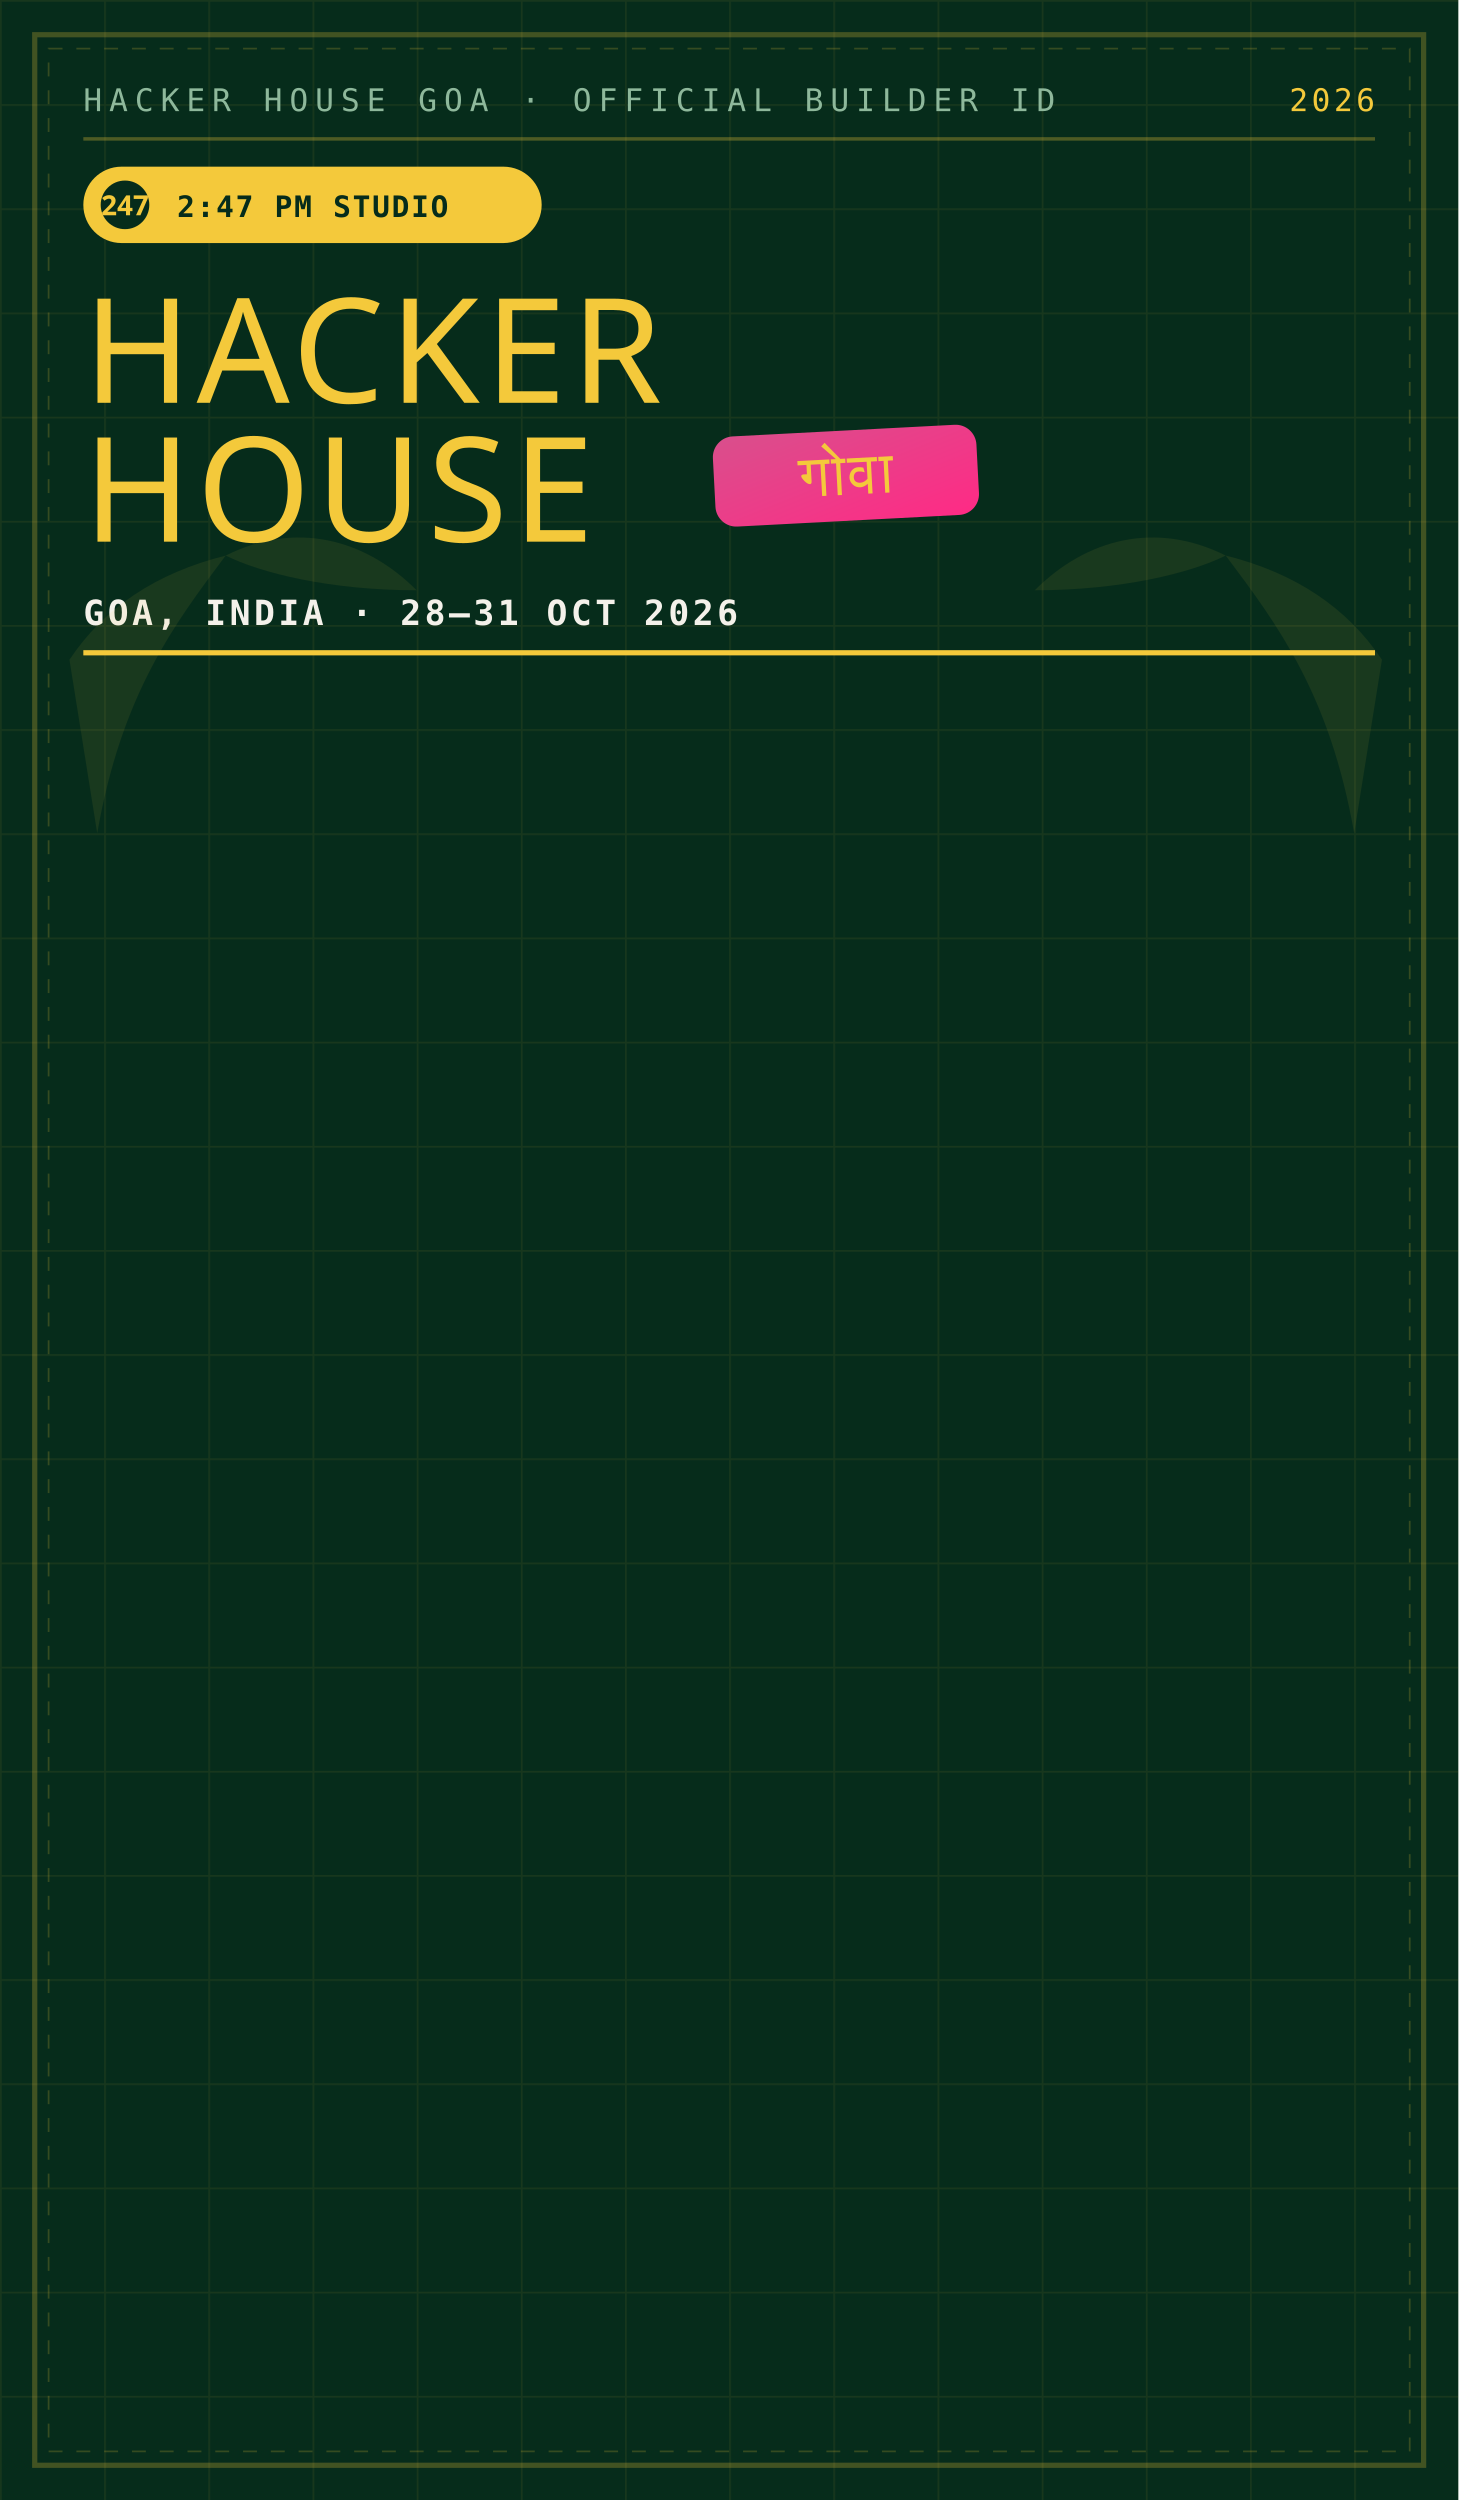
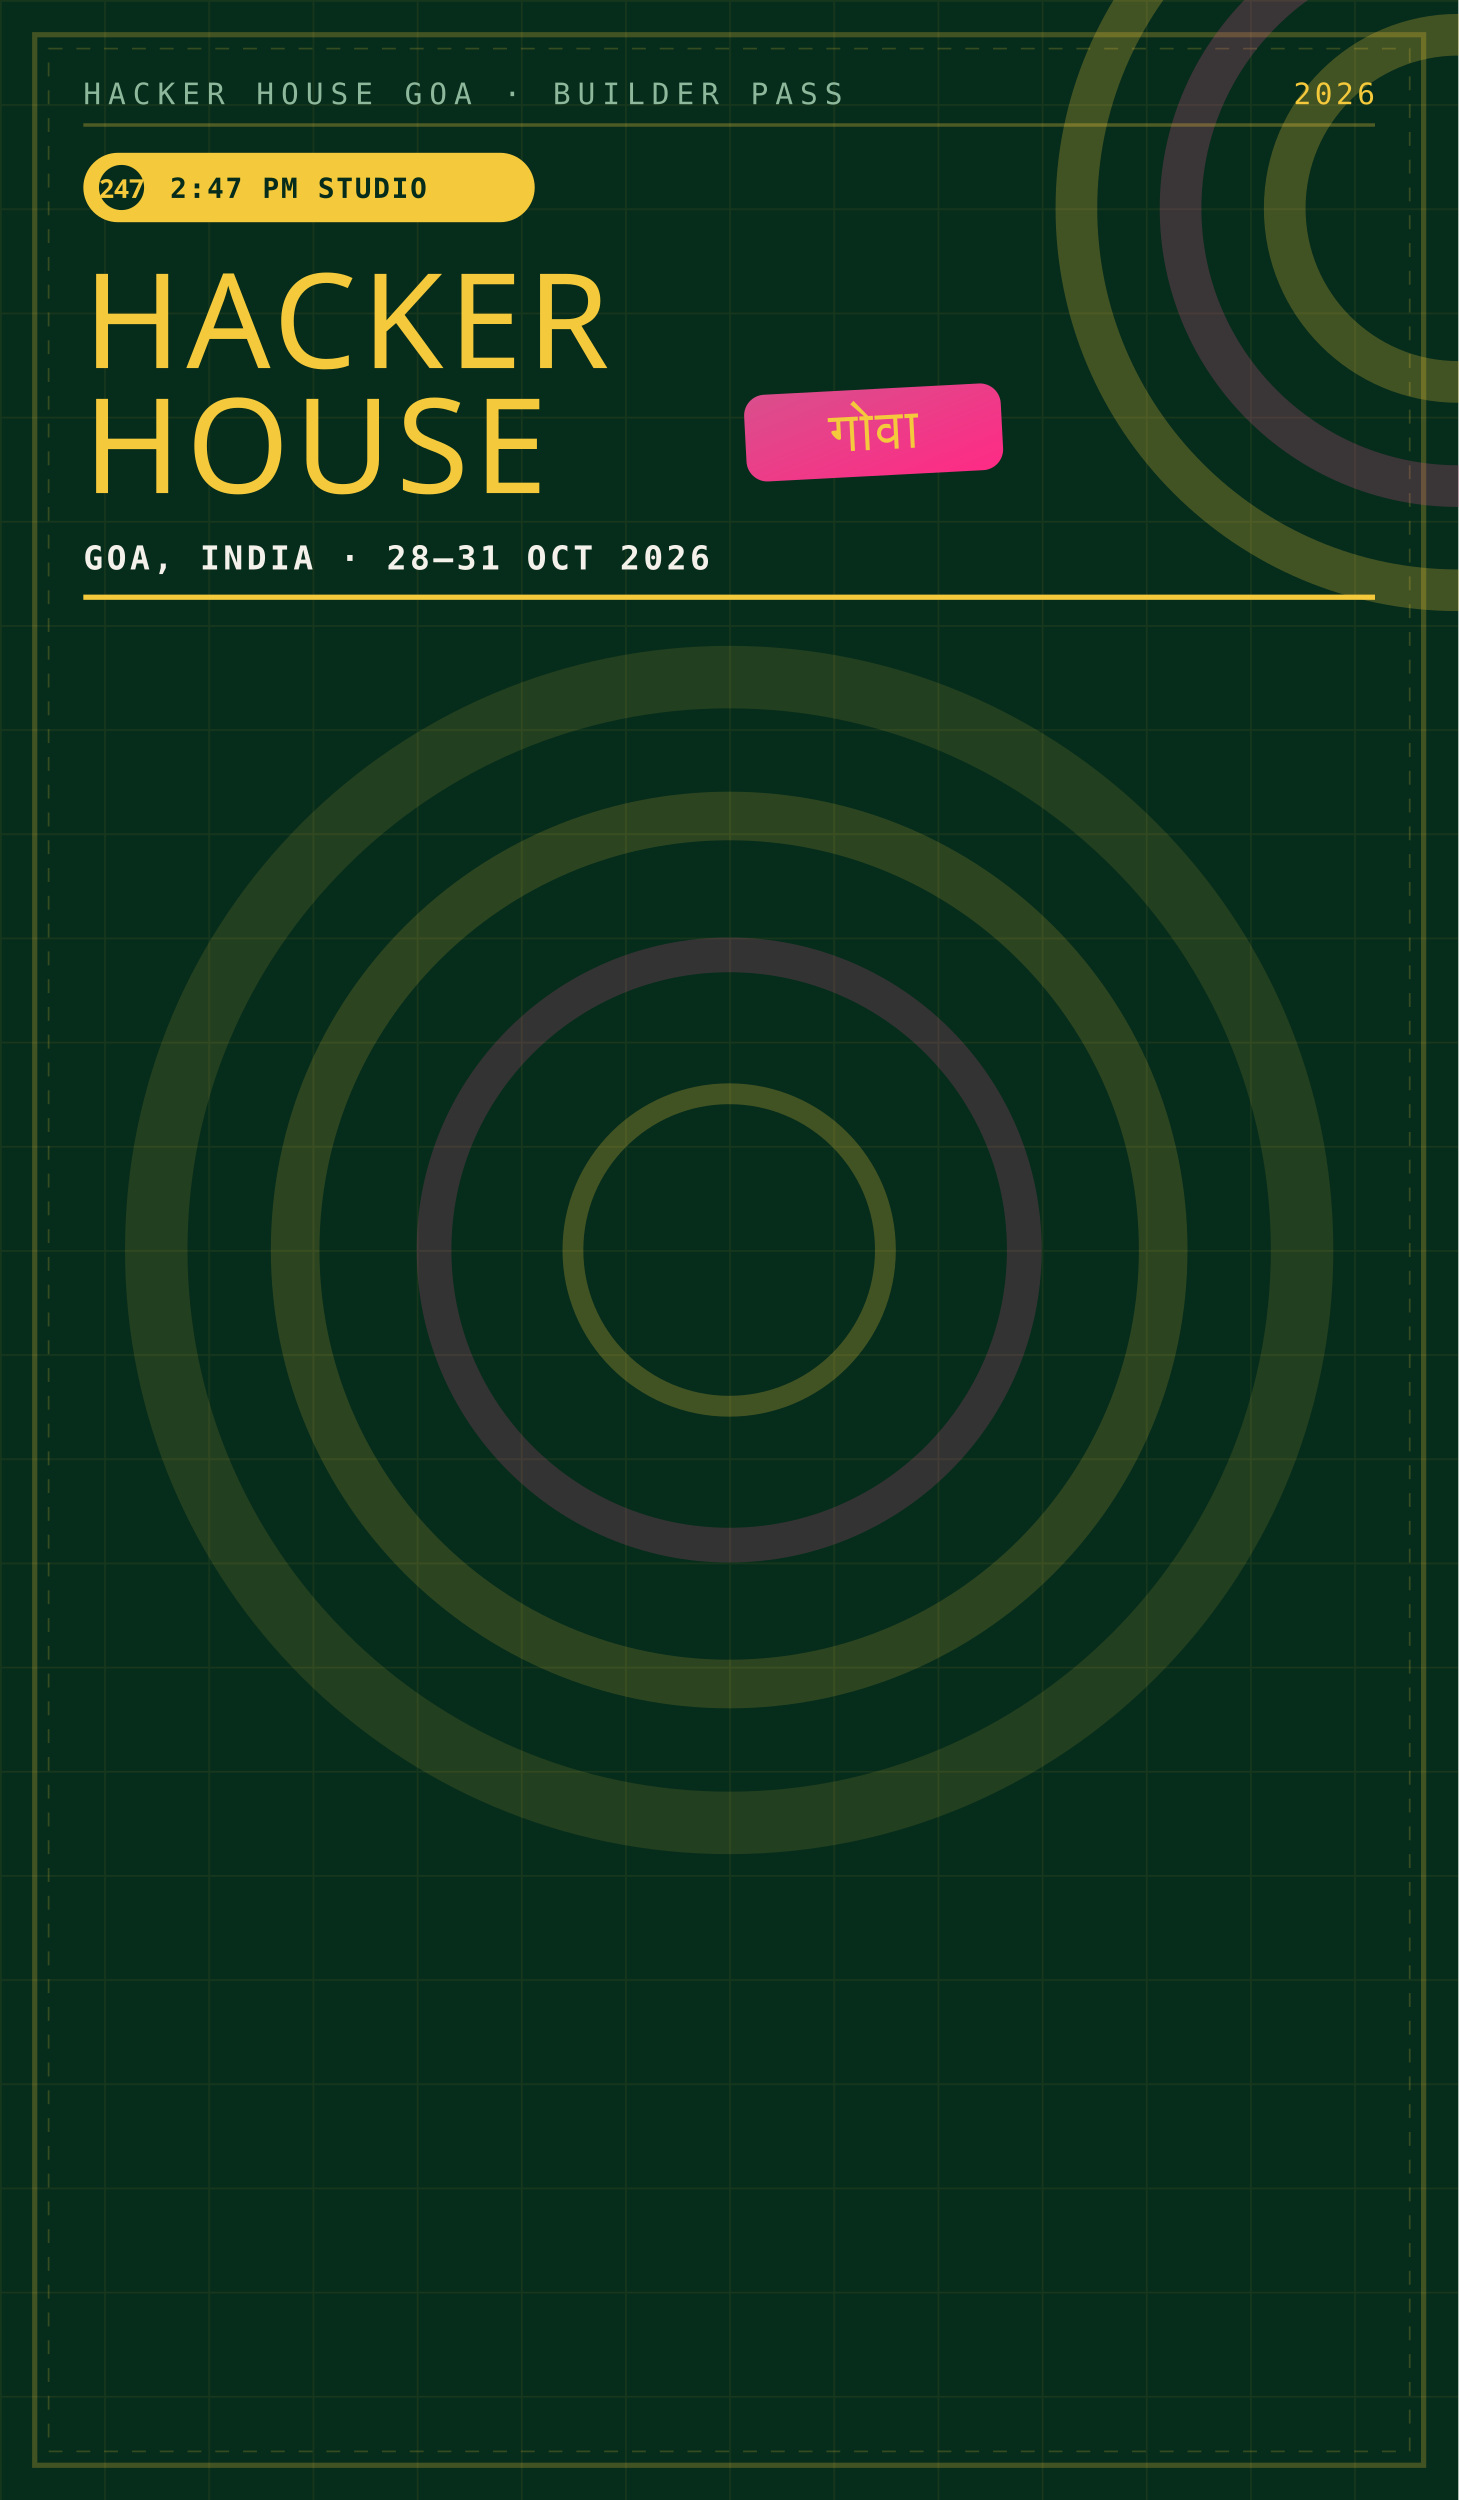
<svg xmlns="http://www.w3.org/2000/svg" width="420" height="720" viewBox="0 0 420 720">
  <defs>
    <pattern id="grid" width="30" height="30" patternUnits="userSpaceOnUse">
      <path d="M 30 0 L 0 0 0 30" fill="none" stroke="#F4C93B" stroke-width="1" stroke-opacity="0.07" />
    </pattern>
    <linearGradient id="pink-grad" x1="0%" y1="0%" x2="100%" y2="100%">
      <stop offset="0%" stop-color="#D94F8C" />
      <stop offset="100%" stop-color="#FF2A85" />
    </linearGradient>
  </defs>
  <rect width="420" height="720" fill="#062C1B" />
  <rect width="420" height="720" fill="url(#grid)" />
  <rect x="10" y="10" width="400" height="700" fill="none" stroke="#F4C93B" stroke-width="1.5" stroke-opacity="0.25" />
  <rect x="14" y="14" width="392" height="692" fill="none" stroke="#F4C93B" stroke-width="0.5" stroke-dasharray="4 4" stroke-opacity="0.2" />
-   <text x="24" y="32" fill="#8EB89B" font-family="'Space Mono', monospace" font-size="9" letter-spacing="2">HACKER HOUSE GOA · OFFICIAL BUILDER ID</text>
-   <text x="396" y="32" fill="#F4C93B" font-family="'Space Mono', monospace" font-size="9" letter-spacing="1" text-anchor="end">2026</text>
-   <line x1="24" y1="40" x2="396" y2="40" stroke="#F4C93B" stroke-width="1" stroke-opacity="0.3" />
-   <g transform="translate(24, 48)">
-     <rect width="132" height="22" rx="11" fill="#F4C93B" />
-     <circle cx="12" cy="11" r="7" fill="#062C1B" />
-     <text x="12" y="14" fill="#F4C93B" text-anchor="middle" font-family="Arial Black, sans-serif" font-size="8" font-weight="900">247</text>
-     <text x="27" y="14.5" fill="#062C1B" font-family="'Space Mono', monospace" font-size="8.5" font-weight="700" letter-spacing="0.5">2:47 PM STUDIO</text>
+   <g stroke="#F4C93B" stroke-width="12" fill="none" opacity="0.25" transform="translate(360, 20)">
+     <circle cx="60" cy="40" r="110" />
+     <circle cx="60" cy="40" r="80" stroke="#D94F8C" />
+     <circle cx="60" cy="40" r="50" />
  </g>
-   <text x="24" y="116" fill="#F4C93B" font-family="Impact, 'Arial Black', sans-serif" font-size="42" letter-spacing="1.5">HACKER</text>
-   <text x="24" y="156" fill="#F4C93B" font-family="Impact, 'Arial Black', sans-serif" font-size="42" letter-spacing="1.5">HOUSE</text>
-   <g transform="translate(205, 126) rotate(-3)">
-     <rect width="76" height="26" rx="6" fill="url(#pink-grad)" />
-     <text x="38" y="18.5" fill="#F4C93B" text-anchor="middle" font-family="Impact, Arial Black, sans-serif" font-size="17" letter-spacing="1.5">गोवा</text>
+   <g stroke="#F4C93B" fill="none" transform="translate(210, 360)">
+     <circle cx="0" cy="0" r="165" stroke-width="18" stroke-opacity="0.12" />
+     <circle cx="0" cy="0" r="125" stroke-width="14" stroke-opacity="0.16" />
+     <circle cx="0" cy="0" r="85" stroke-width="10" stroke="#D94F8C" stroke-opacity="0.22" />
+     <circle cx="0" cy="0" r="45" stroke-width="6" stroke-opacity="0.25" />
  </g>
-   <text x="24" y="180" fill="#F4F1EA" font-family="'Space Mono', monospace" font-size="10" font-weight="700" letter-spacing="1">GOA, INDIA · 28–31 OCT 2026</text>
-   <line x1="24" y1="188" x2="396" y2="188" stroke="#F4C93B" stroke-width="1.5" />
-   <g opacity="0.08" fill="#F4C93B">
-     <path d="M 28 240 C 35 200, 50 180, 65 160 C 45 165, 30 175, 20 190 Z" />
-     <path d="M 65 160 C 85 150, 105 155, 120 170 C 95 170, 75 165, 65 160 Z" />
-     <path d="M 390 240 C 383 200, 368 180, 353 160 C 373 165, 388 175, 398 190 Z" />
-     <path d="M 353 160 C 333 150, 313 155, 298 170 C 323 170, 343 165, 353 160 Z" />
+   <text x="24" y="30" fill="#8EB89B" font-family="'Space Mono', monospace" font-size="8.5" letter-spacing="2">HACKER HOUSE GOA · BUILDER PASS</text>
+   <text x="396" y="30" fill="#F4C93B" font-family="'Space Mono', monospace" font-size="8.5" letter-spacing="1" text-anchor="end">2026</text>
+   <line x1="24" y1="36" x2="396" y2="36" stroke="#F4C93B" stroke-width="1" stroke-opacity="0.3" />
+   <g transform="translate(24, 44)">
+     <rect width="130" height="20" rx="10" fill="#F4C93B" />
+     <circle cx="11" cy="10" r="6.5" fill="#062C1B" />
+     <text x="11" y="13" fill="#F4C93B" text-anchor="middle" font-family="Arial Black, sans-serif" font-size="7.5" font-weight="900">247</text>
+     <text x="25" y="13" fill="#062C1B" font-family="'Space Mono', monospace" font-size="8" font-weight="700" letter-spacing="0.5">2:47 PM STUDIO</text>
+   </g>
+   <g transform="translate(24, 72)">
+     <text y="34" fill="#F4C93B" font-family="Impact, 'Arial Black', sans-serif" font-size="38" letter-spacing="1.5">HACKER</text>
+     <text y="70" fill="#F4C93B" font-family="Impact, 'Arial Black', sans-serif" font-size="38" letter-spacing="1.5">HOUSE</text>
+     <g transform="translate(190, 42) rotate(-3)">
+       <rect width="74" height="25" rx="6" fill="url(#pink-grad)" />
+       <text x="37" y="17.5" fill="#F4C93B" text-anchor="middle" font-family="Impact, Arial Black, sans-serif" font-size="16" letter-spacing="1.5">गोवा</text>
+     </g>
+     <text y="92" fill="#F4F1EA" font-family="'Space Mono', monospace" font-size="9.5" font-weight="700" letter-spacing="1">GOA, INDIA · 28–31 OCT 2026</text>
+     <line x1="0" y1="100" x2="372" y2="100" stroke="#F4C93B" stroke-width="1.5" />
  </g>
</svg>
